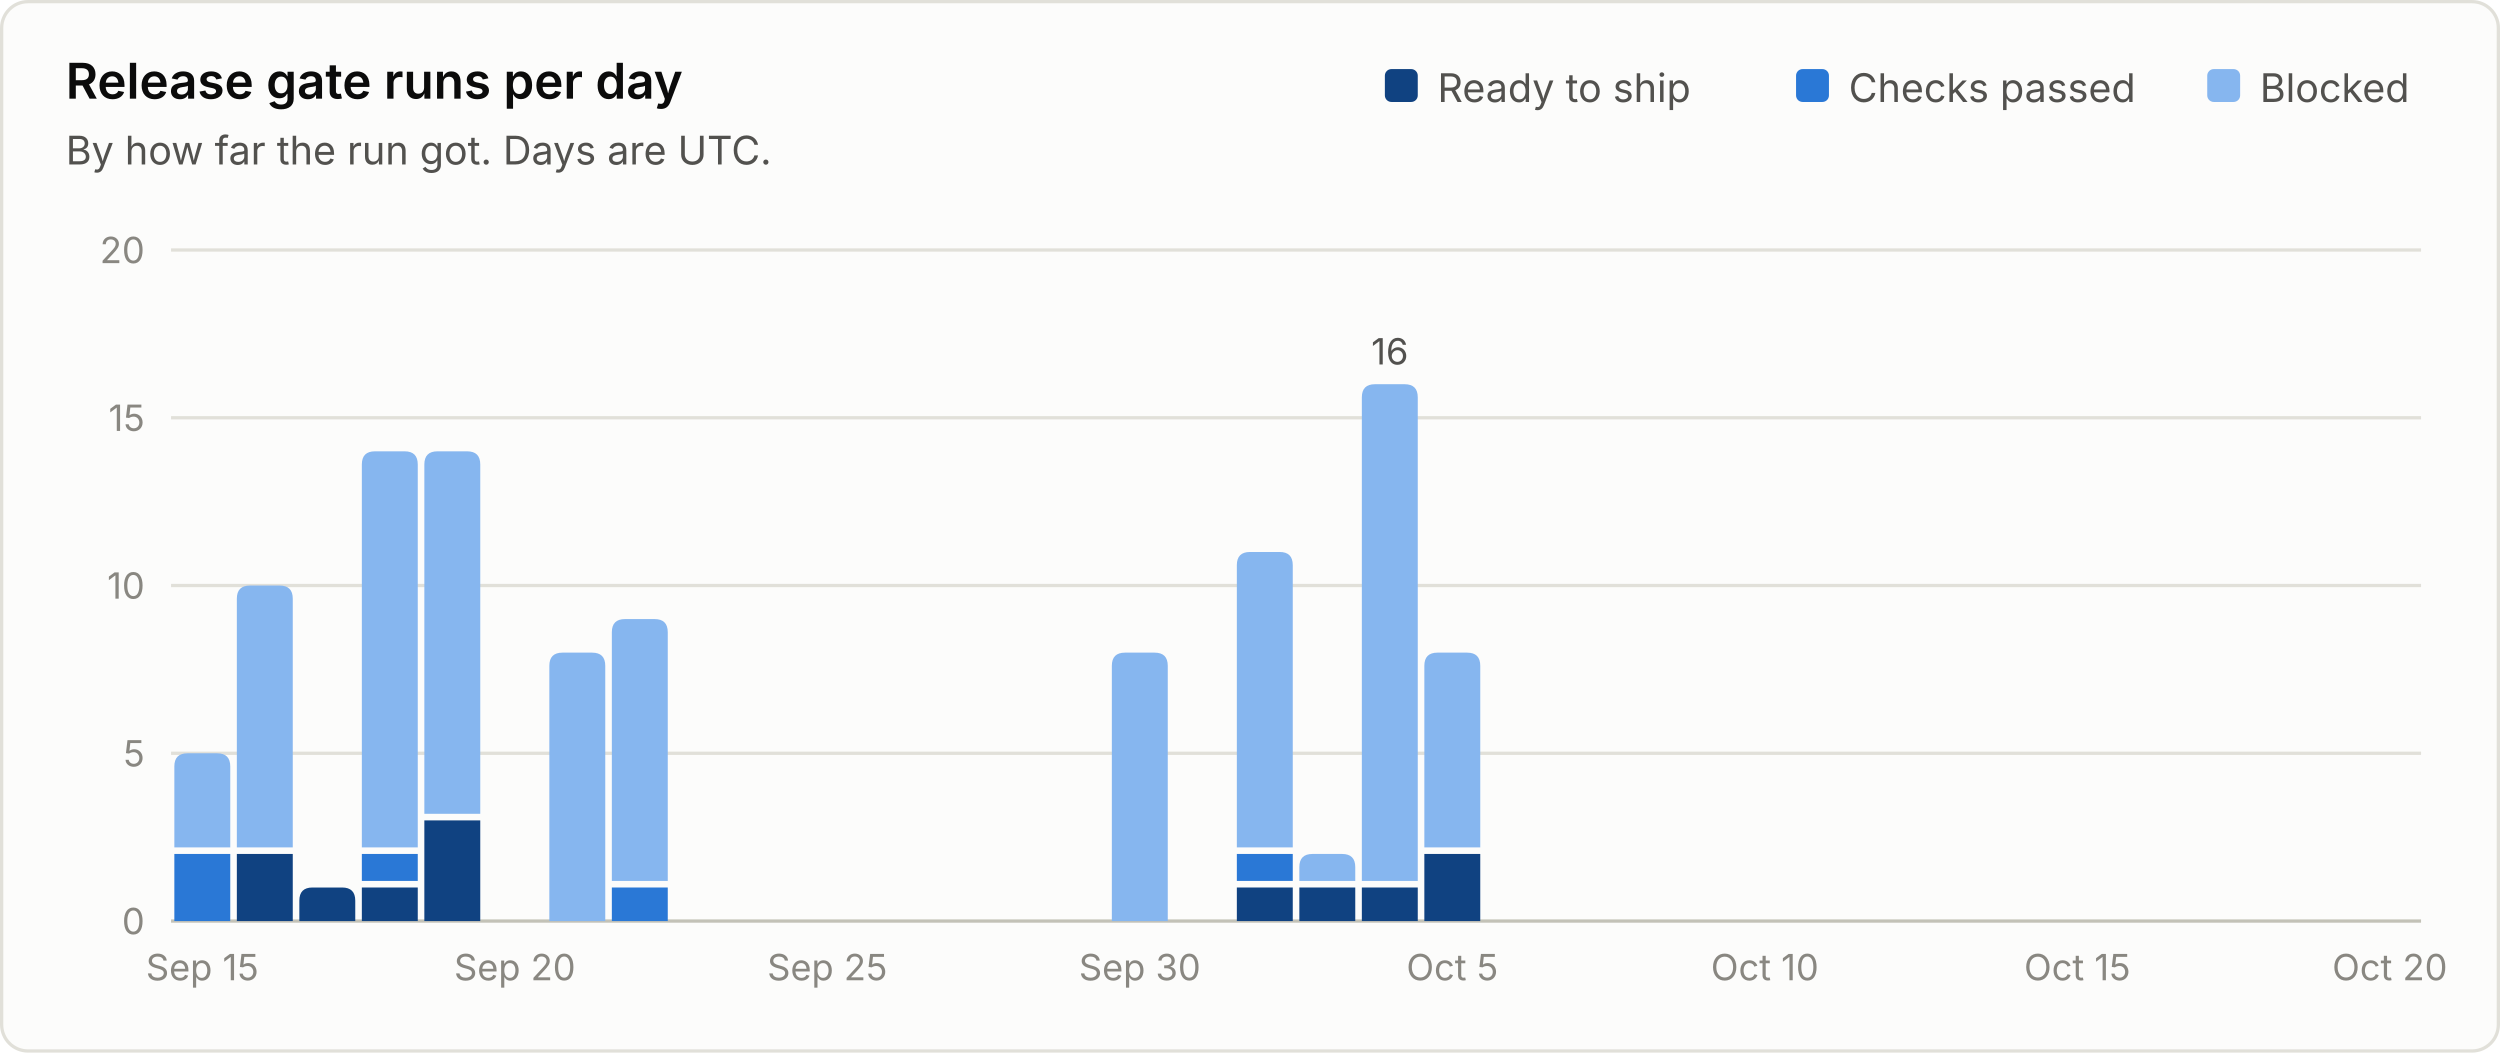
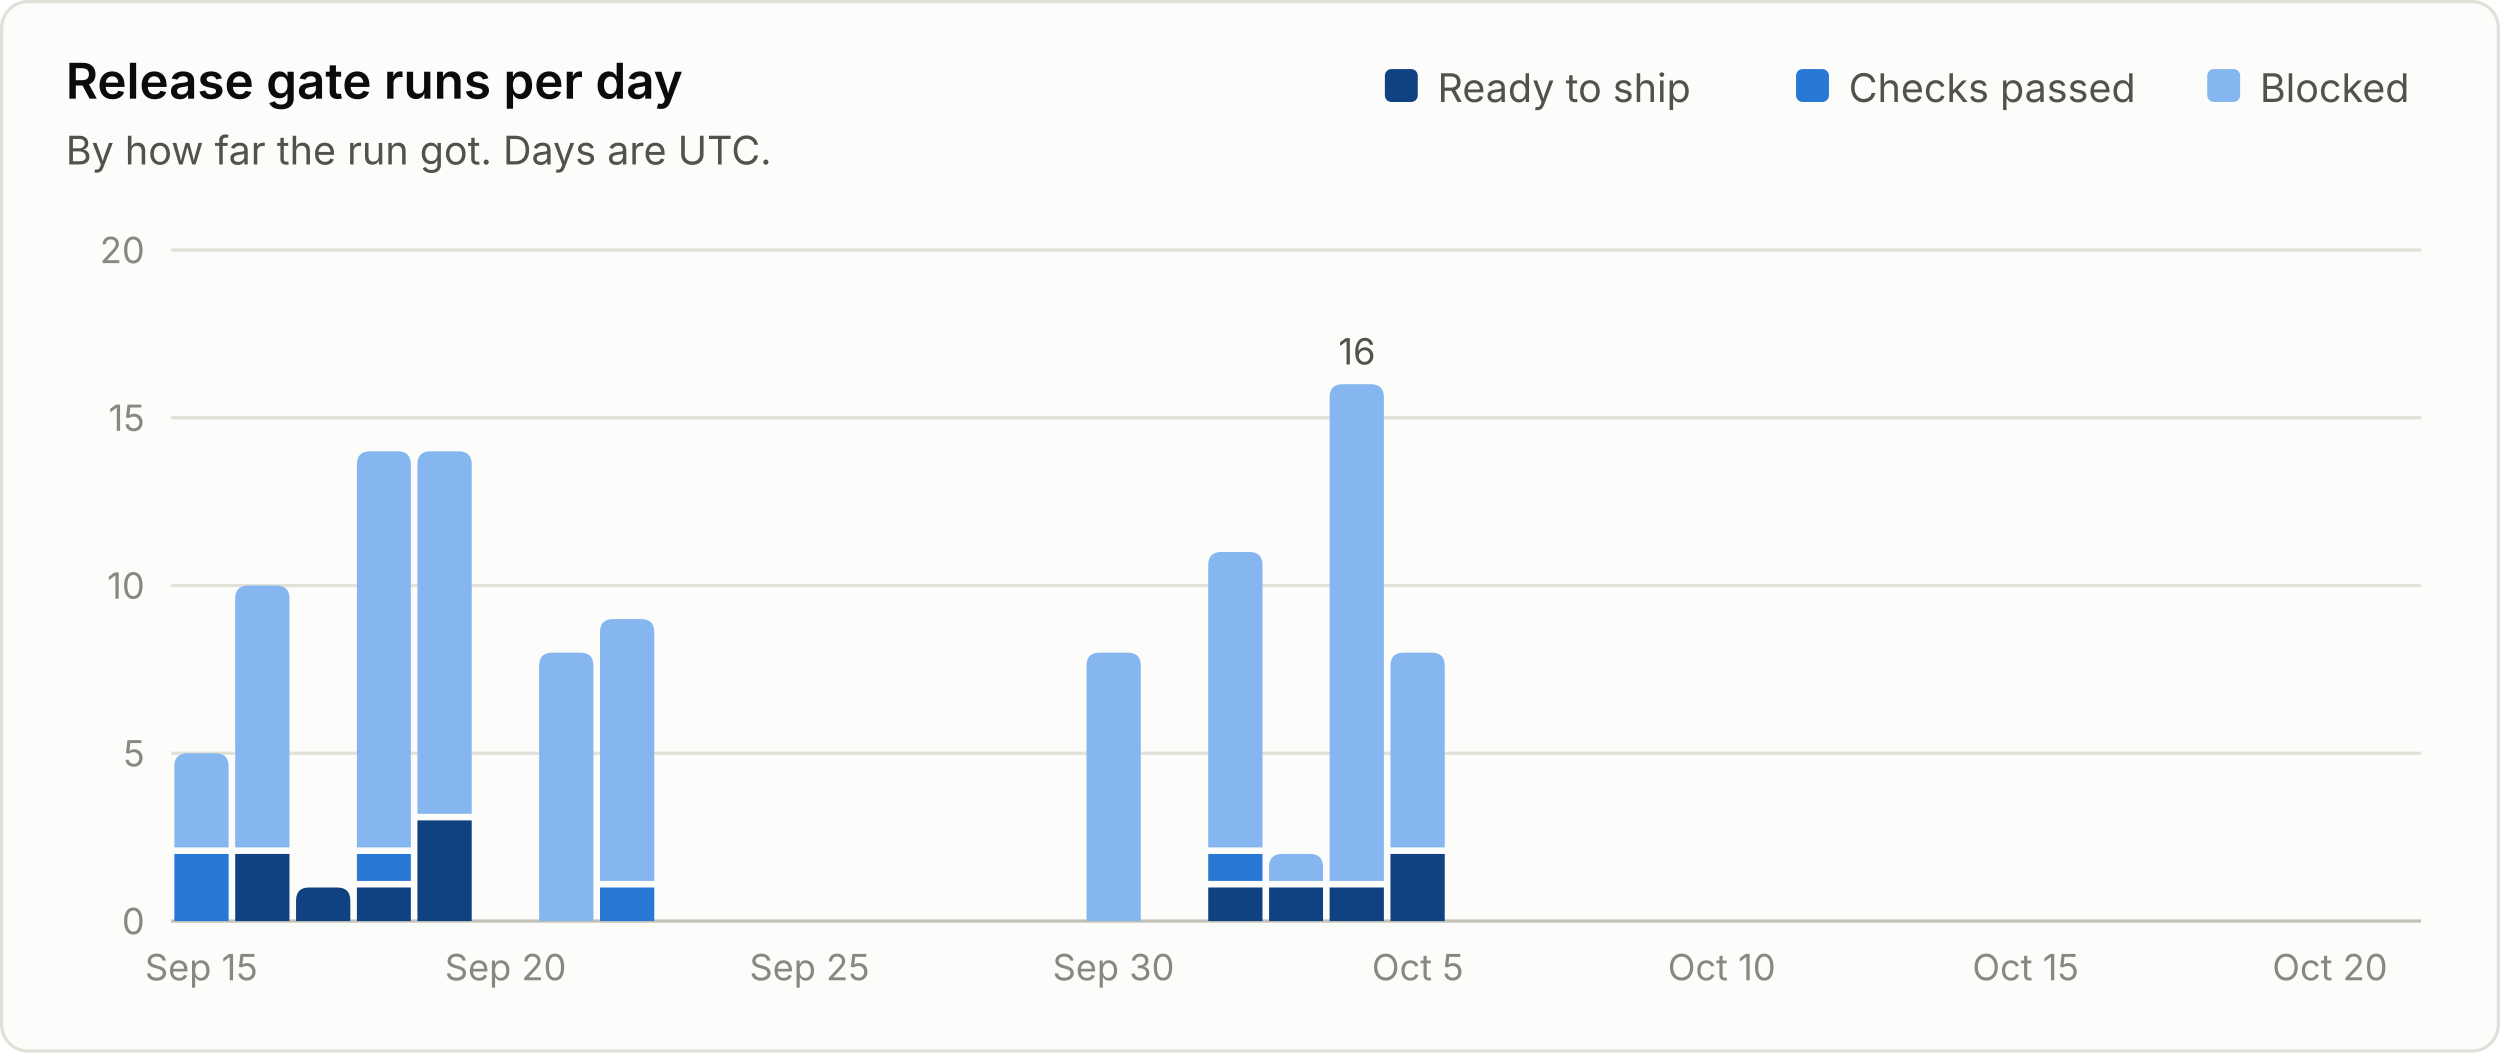
<svg xmlns="http://www.w3.org/2000/svg" viewBox="0 0 760 320" width="760" height="320" role="img" font-family="system-ui, -apple-system, 'Segoe UI', sans-serif">
  <rect x="0.5" y="0.5" width="759" height="319" rx="8" fill="#fcfcfb" stroke="#e1e0d9" />
  <text x="20.0" y="30.0" fill="#0b0b0b" font-size="15" font-weight="600" text-anchor="start">Release gate runs per day</text>
  <text x="20.0" y="50.0" fill="#52514e" font-size="12" font-weight="400" text-anchor="start">By how far the run got. Days are UTC.</text>
  <line x1="52" y1="280.0" x2="736" y2="280.0" stroke="#c3c2b7" stroke-width="1" />
  <text x="44.0" y="284.0" fill="#898781" font-size="11" font-weight="400" text-anchor="end">0</text>
  <line x1="52" y1="229.0" x2="736" y2="229.0" stroke="#e1e0d9" stroke-width="1" />
  <text x="44.0" y="233.0" fill="#898781" font-size="11" font-weight="400" text-anchor="end">5</text>
  <line x1="52" y1="178.0" x2="736" y2="178.0" stroke="#e1e0d9" stroke-width="1" />
  <text x="44.0" y="182.0" fill="#898781" font-size="11" font-weight="400" text-anchor="end">10</text>
  <line x1="52" y1="127.0" x2="736" y2="127.0" stroke="#e1e0d9" stroke-width="1" />
  <text x="44.0" y="131.0" fill="#898781" font-size="11" font-weight="400" text-anchor="end">15</text>
  <line x1="52" y1="76.0" x2="736" y2="76.0" stroke="#e1e0d9" stroke-width="1" />
  <text x="44.0" y="80.0" fill="#898781" font-size="11" font-weight="400" text-anchor="end">20</text>
  <text x="687.0" y="31.0" fill="#52514e" font-size="12" font-weight="400" text-anchor="start">Blocked</text>
  <rect x="671.0" y="21" width="10" height="10" rx="2" fill="#86b6ef" />
  <text x="562.0" y="31.0" fill="#52514e" font-size="12" font-weight="400" text-anchor="start">Checks passed</text>
  <rect x="546.0" y="21" width="10" height="10" rx="2" fill="#2a78d6" />
  <text x="437.0" y="31.0" fill="#52514e" font-size="12" font-weight="400" text-anchor="start">Ready to ship</text>
  <rect x="421.0" y="21" width="10" height="10" rx="2" fill="#104281" />
-   <path d="M53.0 280.0 V259.6 Q53.0 259.6 53.0 259.6 H70.0 Q70.0 259.6 70.0 259.6 V280.0 Z" fill="#2a78d6" />
-   <path d="M53.0 257.6 V233.0 Q53.0 229.0 57.0 229.0 H66.0 Q70.0 229.0 70.0 233.0 V257.6 Z" fill="#86b6ef" />
-   <text x="61.5" y="298.0" fill="#898781" font-size="11" font-weight="400" text-anchor="middle">Sep 15</text>
-   <path d="M72.0 280.0 V259.6 Q72.0 259.6 72.0 259.6 H89.0 Q89.0 259.6 89.0 259.6 V280.0 Z" fill="#104281" />
-   <path d="M72.0 257.6 V182.0 Q72.0 178.0 76.0 178.0 H85.0 Q89.0 178.0 89.0 182.0 V257.6 Z" fill="#86b6ef" />
-   <path d="M91.0 280.0 V273.8 Q91.0 269.8 95.0 269.8 H104.0 Q108.0 269.8 108.0 273.8 V280.0 Z" fill="#104281" />
-   <path d="M110.0 280.0 V269.8 Q110.0 269.8 110.0 269.8 H127.0 Q127.0 269.8 127.0 269.8 V280.0 Z" fill="#104281" />
-   <path d="M110.0 267.8 V259.6 Q110.0 259.6 110.0 259.6 H127.0 Q127.0 259.6 127.0 259.6 V267.8 Z" fill="#2a78d6" />
-   <path d="M110.0 257.6 V141.2 Q110.0 137.2 114.0 137.2 H123.0 Q127.0 137.2 127.0 141.2 V257.6 Z" fill="#86b6ef" />
-   <path d="M129.0 280.0 V249.4 Q129.0 249.4 129.0 249.4 H146.0 Q146.0 249.4 146.0 249.4 V280.0 Z" fill="#104281" />
-   <path d="M129.0 247.4 V141.2 Q129.0 137.2 133.0 137.2 H142.0 Q146.0 137.2 146.0 141.2 V247.4 Z" fill="#86b6ef" />
-   <text x="156.5" y="298.0" fill="#898781" font-size="11" font-weight="400" text-anchor="middle">Sep 20</text>
-   <path d="M167.0 280.0 V202.4 Q167.0 198.4 171.0 198.4 H180.0 Q184.0 198.4 184.0 202.4 V280.0 Z" fill="#86b6ef" />
-   <path d="M186.0 280.0 V269.8 Q186.0 269.8 186.0 269.8 H203.0 Q203.0 269.8 203.0 269.8 V280.0 Z" fill="#2a78d6" />
-   <path d="M186.0 267.8 V192.2 Q186.0 188.2 190.0 188.2 H199.0 Q203.0 188.2 203.0 192.2 V267.8 Z" fill="#86b6ef" />
-   <text x="251.5" y="298.0" fill="#898781" font-size="11" font-weight="400" text-anchor="middle">Sep 25</text>
-   <path d="M338.0 280.0 V202.4 Q338.0 198.4 342.0 198.4 H351.0 Q355.0 198.4 355.0 202.4 V280.0 Z" fill="#86b6ef" />
-   <text x="346.5" y="298.0" fill="#898781" font-size="11" font-weight="400" text-anchor="middle">Sep 30</text>
-   <path d="M376.0 280.0 V269.8 Q376.0 269.8 376.0 269.8 H393.0 Q393.0 269.8 393.0 269.8 V280.0 Z" fill="#104281" />
-   <path d="M376.0 267.8 V259.6 Q376.0 259.6 376.0 259.6 H393.0 Q393.0 259.6 393.0 259.6 V267.8 Z" fill="#2a78d6" />
-   <path d="M376.0 257.6 V171.8 Q376.0 167.8 380.0 167.8 H389.0 Q393.0 167.8 393.0 171.8 V257.6 Z" fill="#86b6ef" />
-   <path d="M395.0 280.0 V269.8 Q395.0 269.8 395.0 269.8 H412.0 Q412.0 269.8 412.0 269.8 V280.0 Z" fill="#104281" />
-   <path d="M395.0 267.8 V263.6 Q395.0 259.6 399.0 259.6 H408.0 Q412.0 259.6 412.0 263.6 V267.8 Z" fill="#86b6ef" />
-   <path d="M414.0 280.0 V269.8 Q414.0 269.8 414.0 269.8 H431.0 Q431.0 269.8 431.0 269.8 V280.0 Z" fill="#104281" />
-   <path d="M414.0 267.8 V120.8 Q414.0 116.8 418.0 116.8 H427.0 Q431.0 116.8 431.0 120.8 V267.8 Z" fill="#86b6ef" />
-   <text x="422.5" y="110.8" fill="#52514e" font-size="11" font-weight="400" text-anchor="middle">16</text>
-   <path d="M433.0 280.0 V259.6 Q433.0 259.6 433.0 259.6 H450.0 Q450.0 259.6 450.0 259.6 V280.0 Z" fill="#104281" />
-   <path d="M433.0 257.6 V202.4 Q433.0 198.4 437.0 198.4 H446.0 Q450.0 198.4 450.0 202.4 V257.6 Z" fill="#86b6ef" />
-   <text x="441.5" y="298.0" fill="#898781" font-size="11" font-weight="400" text-anchor="middle">Oct 5</text>
-   <text x="536.5" y="298.0" fill="#898781" font-size="11" font-weight="400" text-anchor="middle">Oct 10</text>
-   <text x="631.5" y="298.0" fill="#898781" font-size="11" font-weight="400" text-anchor="middle">Oct 15</text>
-   <text x="726.5" y="298.0" fill="#898781" font-size="11" font-weight="400" text-anchor="middle">Oct 20</text>
+   <path d="M53.0 280.0 V259.6 Q53.0 259.6 53.0 259.6 H69.5 Q69.5 259.6 69.5 259.6 V280.0 Z" fill="#2a78d6" />
+   <path d="M53.0 257.6 V233.0 Q53.0 229.0 57.0 229.0 H65.5 Q69.5 229.0 69.5 233.0 V257.6 Z" fill="#86b6ef" />
+   <text x="61.2" y="298.0" fill="#898781" font-size="11" font-weight="400" text-anchor="middle">Sep 15</text>
+   <path d="M71.5 280.0 V259.6 Q71.5 259.6 71.5 259.6 H88.0 Q88.0 259.6 88.0 259.6 V280.0 Z" fill="#104281" />
+   <path d="M71.5 257.6 V182.0 Q71.5 178.0 75.5 178.0 H84.0 Q88.0 178.0 88.0 182.0 V257.6 Z" fill="#86b6ef" />
+   <path d="M90.0 280.0 V273.8 Q90.0 269.8 94.0 269.8 H102.5 Q106.5 269.8 106.5 273.8 V280.0 Z" fill="#104281" />
+   <path d="M108.5 280.0 V269.8 Q108.5 269.8 108.5 269.8 H124.9 Q124.9 269.8 124.9 269.8 V280.0 Z" fill="#104281" />
+   <path d="M108.5 267.8 V259.6 Q108.5 259.6 108.5 259.6 H124.9 Q124.9 259.6 124.9 259.6 V267.8 Z" fill="#2a78d6" />
+   <path d="M108.5 257.6 V141.2 Q108.5 137.2 112.5 137.2 H120.9 Q124.9 137.2 124.9 141.2 V257.6 Z" fill="#86b6ef" />
+   <path d="M126.9 280.0 V249.4 Q126.9 249.4 126.9 249.4 H143.4 Q143.4 249.4 143.4 249.4 V280.0 Z" fill="#104281" />
+   <path d="M126.9 247.4 V141.2 Q126.9 137.2 130.9 137.2 H139.4 Q143.4 137.2 143.4 141.2 V247.4 Z" fill="#86b6ef" />
+   <text x="153.7" y="298.0" fill="#898781" font-size="11" font-weight="400" text-anchor="middle">Sep 20</text>
+   <path d="M163.9 280.0 V202.4 Q163.9 198.4 167.9 198.4 H176.4 Q180.4 198.4 180.4 202.4 V280.0 Z" fill="#86b6ef" />
+   <path d="M182.4 280.0 V269.8 Q182.4 269.8 182.4 269.8 H198.9 Q198.9 269.8 198.9 269.8 V280.0 Z" fill="#2a78d6" />
+   <path d="M182.4 267.8 V192.2 Q182.4 188.2 186.4 188.2 H194.9 Q198.9 188.2 198.9 192.2 V267.8 Z" fill="#86b6ef" />
+   <text x="246.1" y="298.0" fill="#898781" font-size="11" font-weight="400" text-anchor="middle">Sep 25</text>
+   <path d="M330.3 280.0 V202.4 Q330.3 198.4 334.3 198.4 H342.8 Q346.8 198.4 346.8 202.4 V280.0 Z" fill="#86b6ef" />
+   <text x="338.5" y="298.0" fill="#898781" font-size="11" font-weight="400" text-anchor="middle">Sep 30</text>
+   <path d="M367.3 280.0 V269.8 Q367.3 269.8 367.3 269.8 H383.8 Q383.8 269.8 383.8 269.8 V280.0 Z" fill="#104281" />
+   <path d="M367.3 267.8 V259.6 Q367.3 259.6 367.3 259.6 H383.8 Q383.8 259.6 383.8 259.6 V267.8 Z" fill="#2a78d6" />
+   <path d="M367.3 257.6 V171.8 Q367.3 167.8 371.3 167.8 H379.8 Q383.8 167.8 383.8 171.8 V257.6 Z" fill="#86b6ef" />
+   <path d="M385.8 280.0 V269.8 Q385.8 269.8 385.8 269.8 H402.2 Q402.2 269.8 402.2 269.8 V280.0 Z" fill="#104281" />
+   <path d="M385.8 267.8 V263.6 Q385.8 259.6 389.8 259.6 H398.2 Q402.2 259.6 402.2 263.6 V267.8 Z" fill="#86b6ef" />
+   <path d="M404.2 280.0 V269.8 Q404.2 269.8 404.2 269.8 H420.7 Q420.7 269.8 420.7 269.8 V280.0 Z" fill="#104281" />
+   <path d="M404.2 267.8 V120.8 Q404.2 116.8 408.2 116.8 H416.7 Q420.7 116.8 420.7 120.8 V267.8 Z" fill="#86b6ef" />
+   <text x="412.5" y="110.8" fill="#52514e" font-size="11" font-weight="400" text-anchor="middle">16</text>
+   <path d="M422.7 280.0 V259.6 Q422.7 259.6 422.7 259.6 H439.2 Q439.2 259.6 439.2 259.6 V280.0 Z" fill="#104281" />
+   <path d="M422.7 257.6 V202.4 Q422.7 198.4 426.7 198.4 H435.2 Q439.2 198.4 439.2 202.4 V257.6 Z" fill="#86b6ef" />
+   <text x="431.0" y="298.0" fill="#898781" font-size="11" font-weight="400" text-anchor="middle">Oct 5</text>
+   <text x="523.4" y="298.0" fill="#898781" font-size="11" font-weight="400" text-anchor="middle">Oct 10</text>
+   <text x="615.8" y="298.0" fill="#898781" font-size="11" font-weight="400" text-anchor="middle">Oct 15</text>
+   <text x="708.3" y="298.0" fill="#898781" font-size="11" font-weight="400" text-anchor="middle">Oct 20</text>
</svg>
